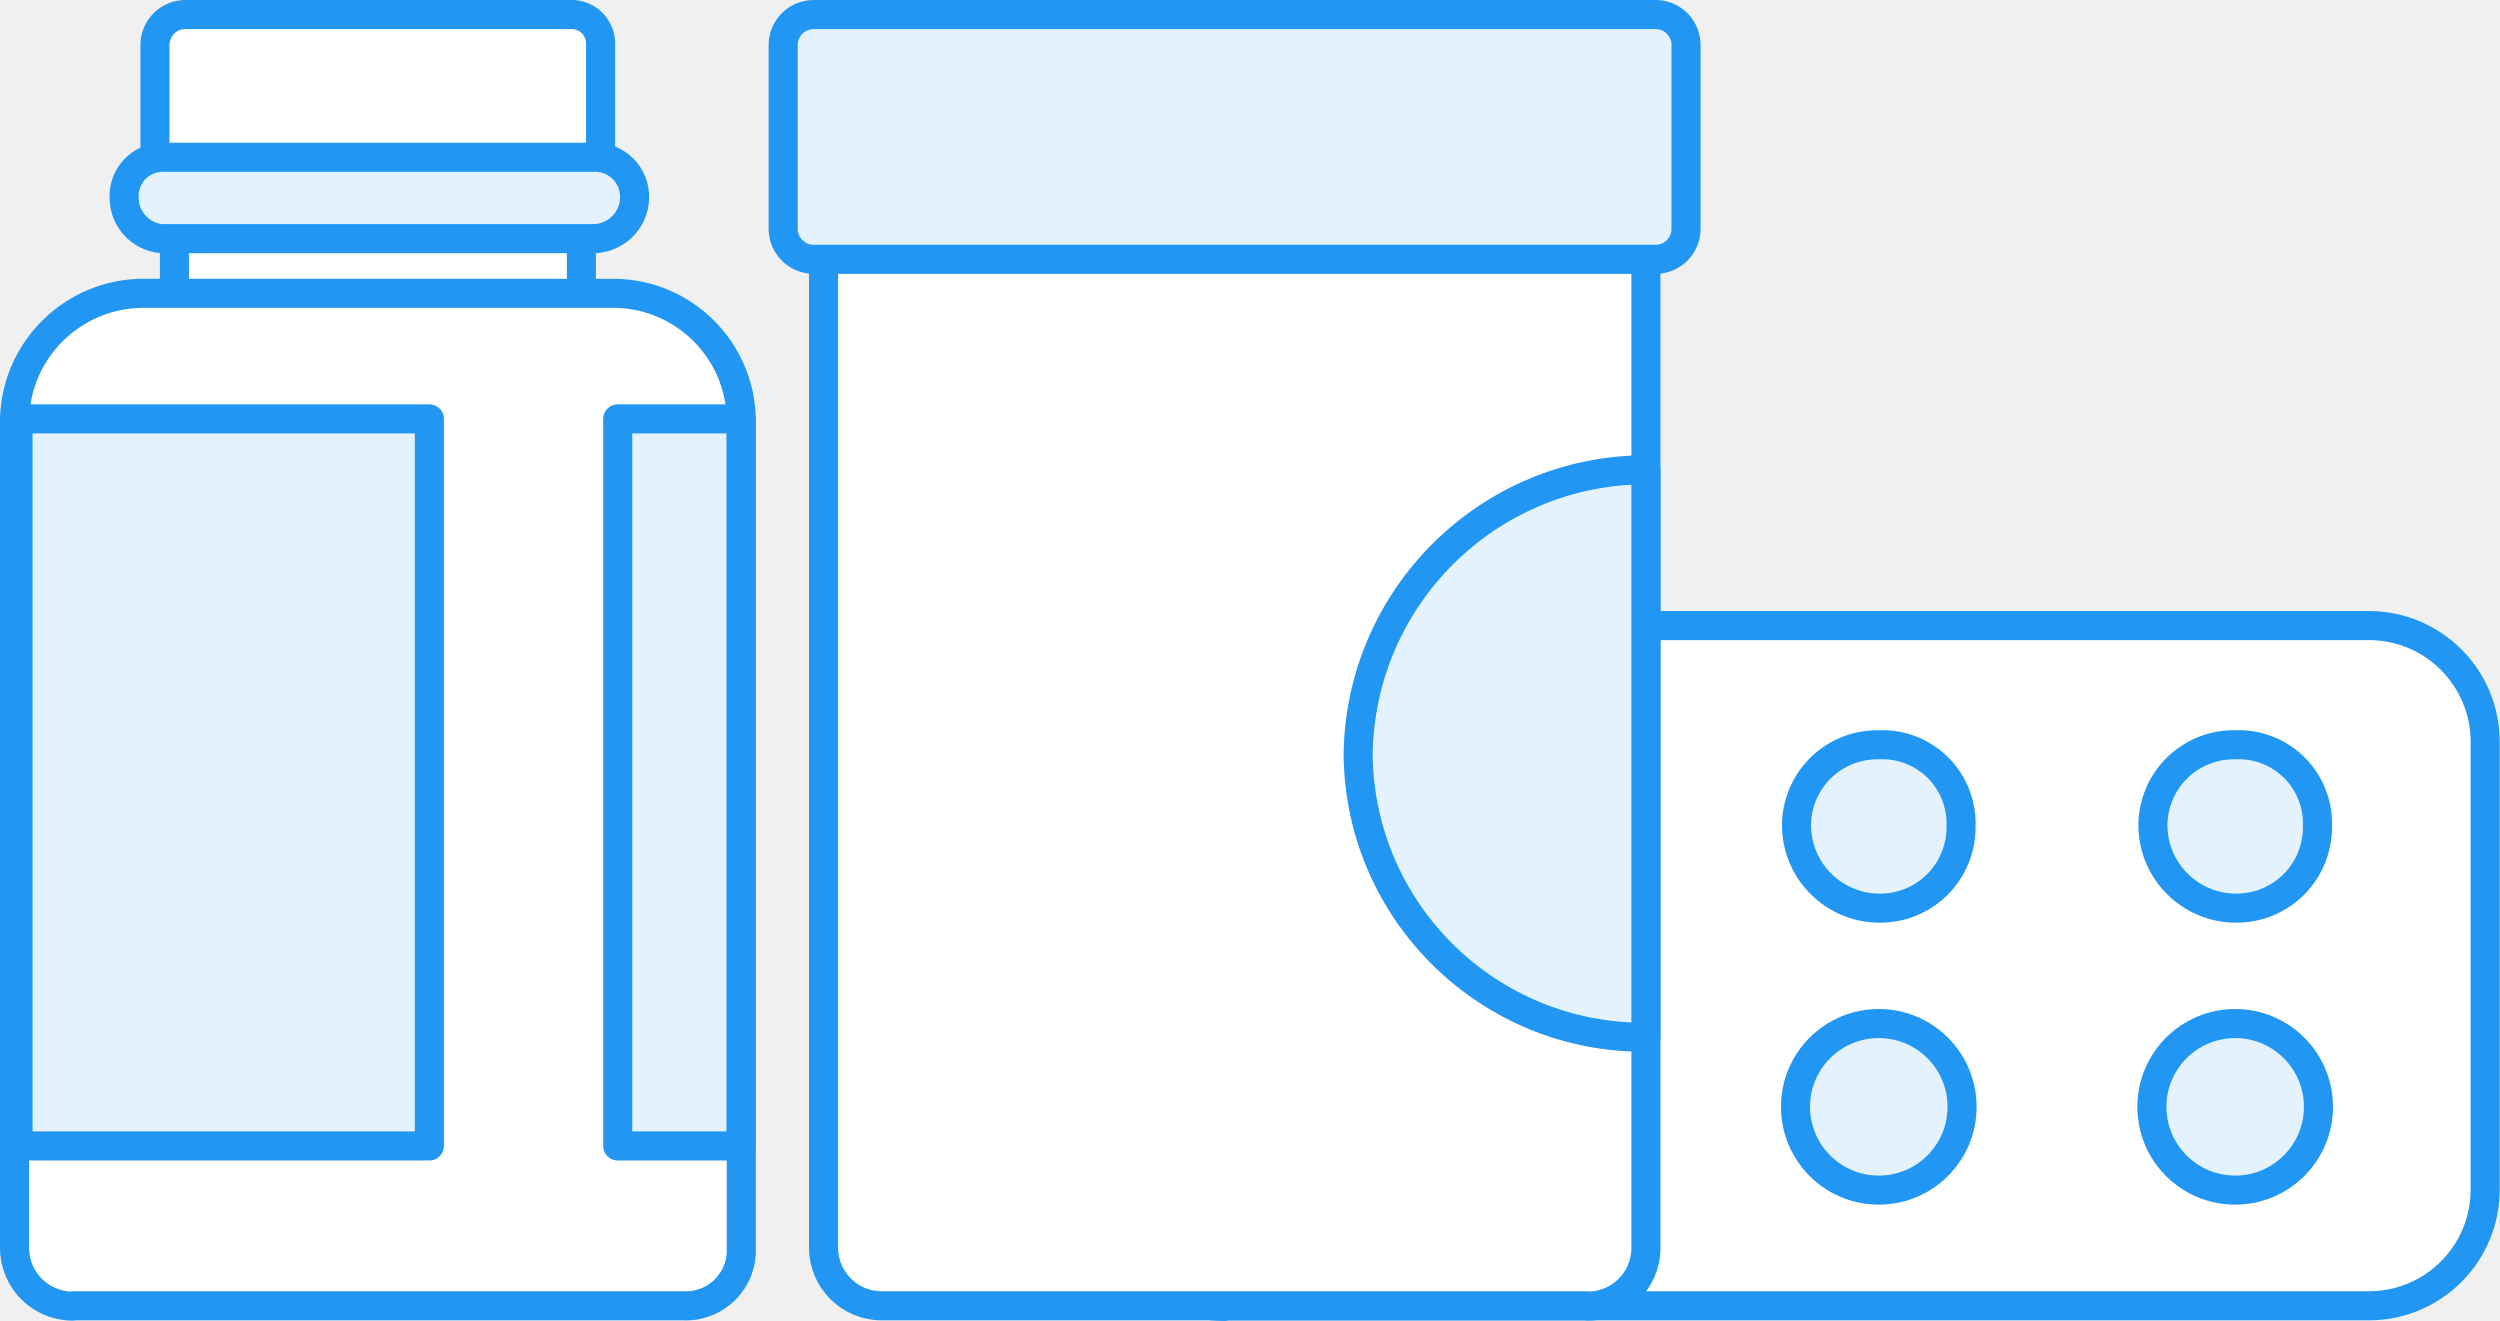
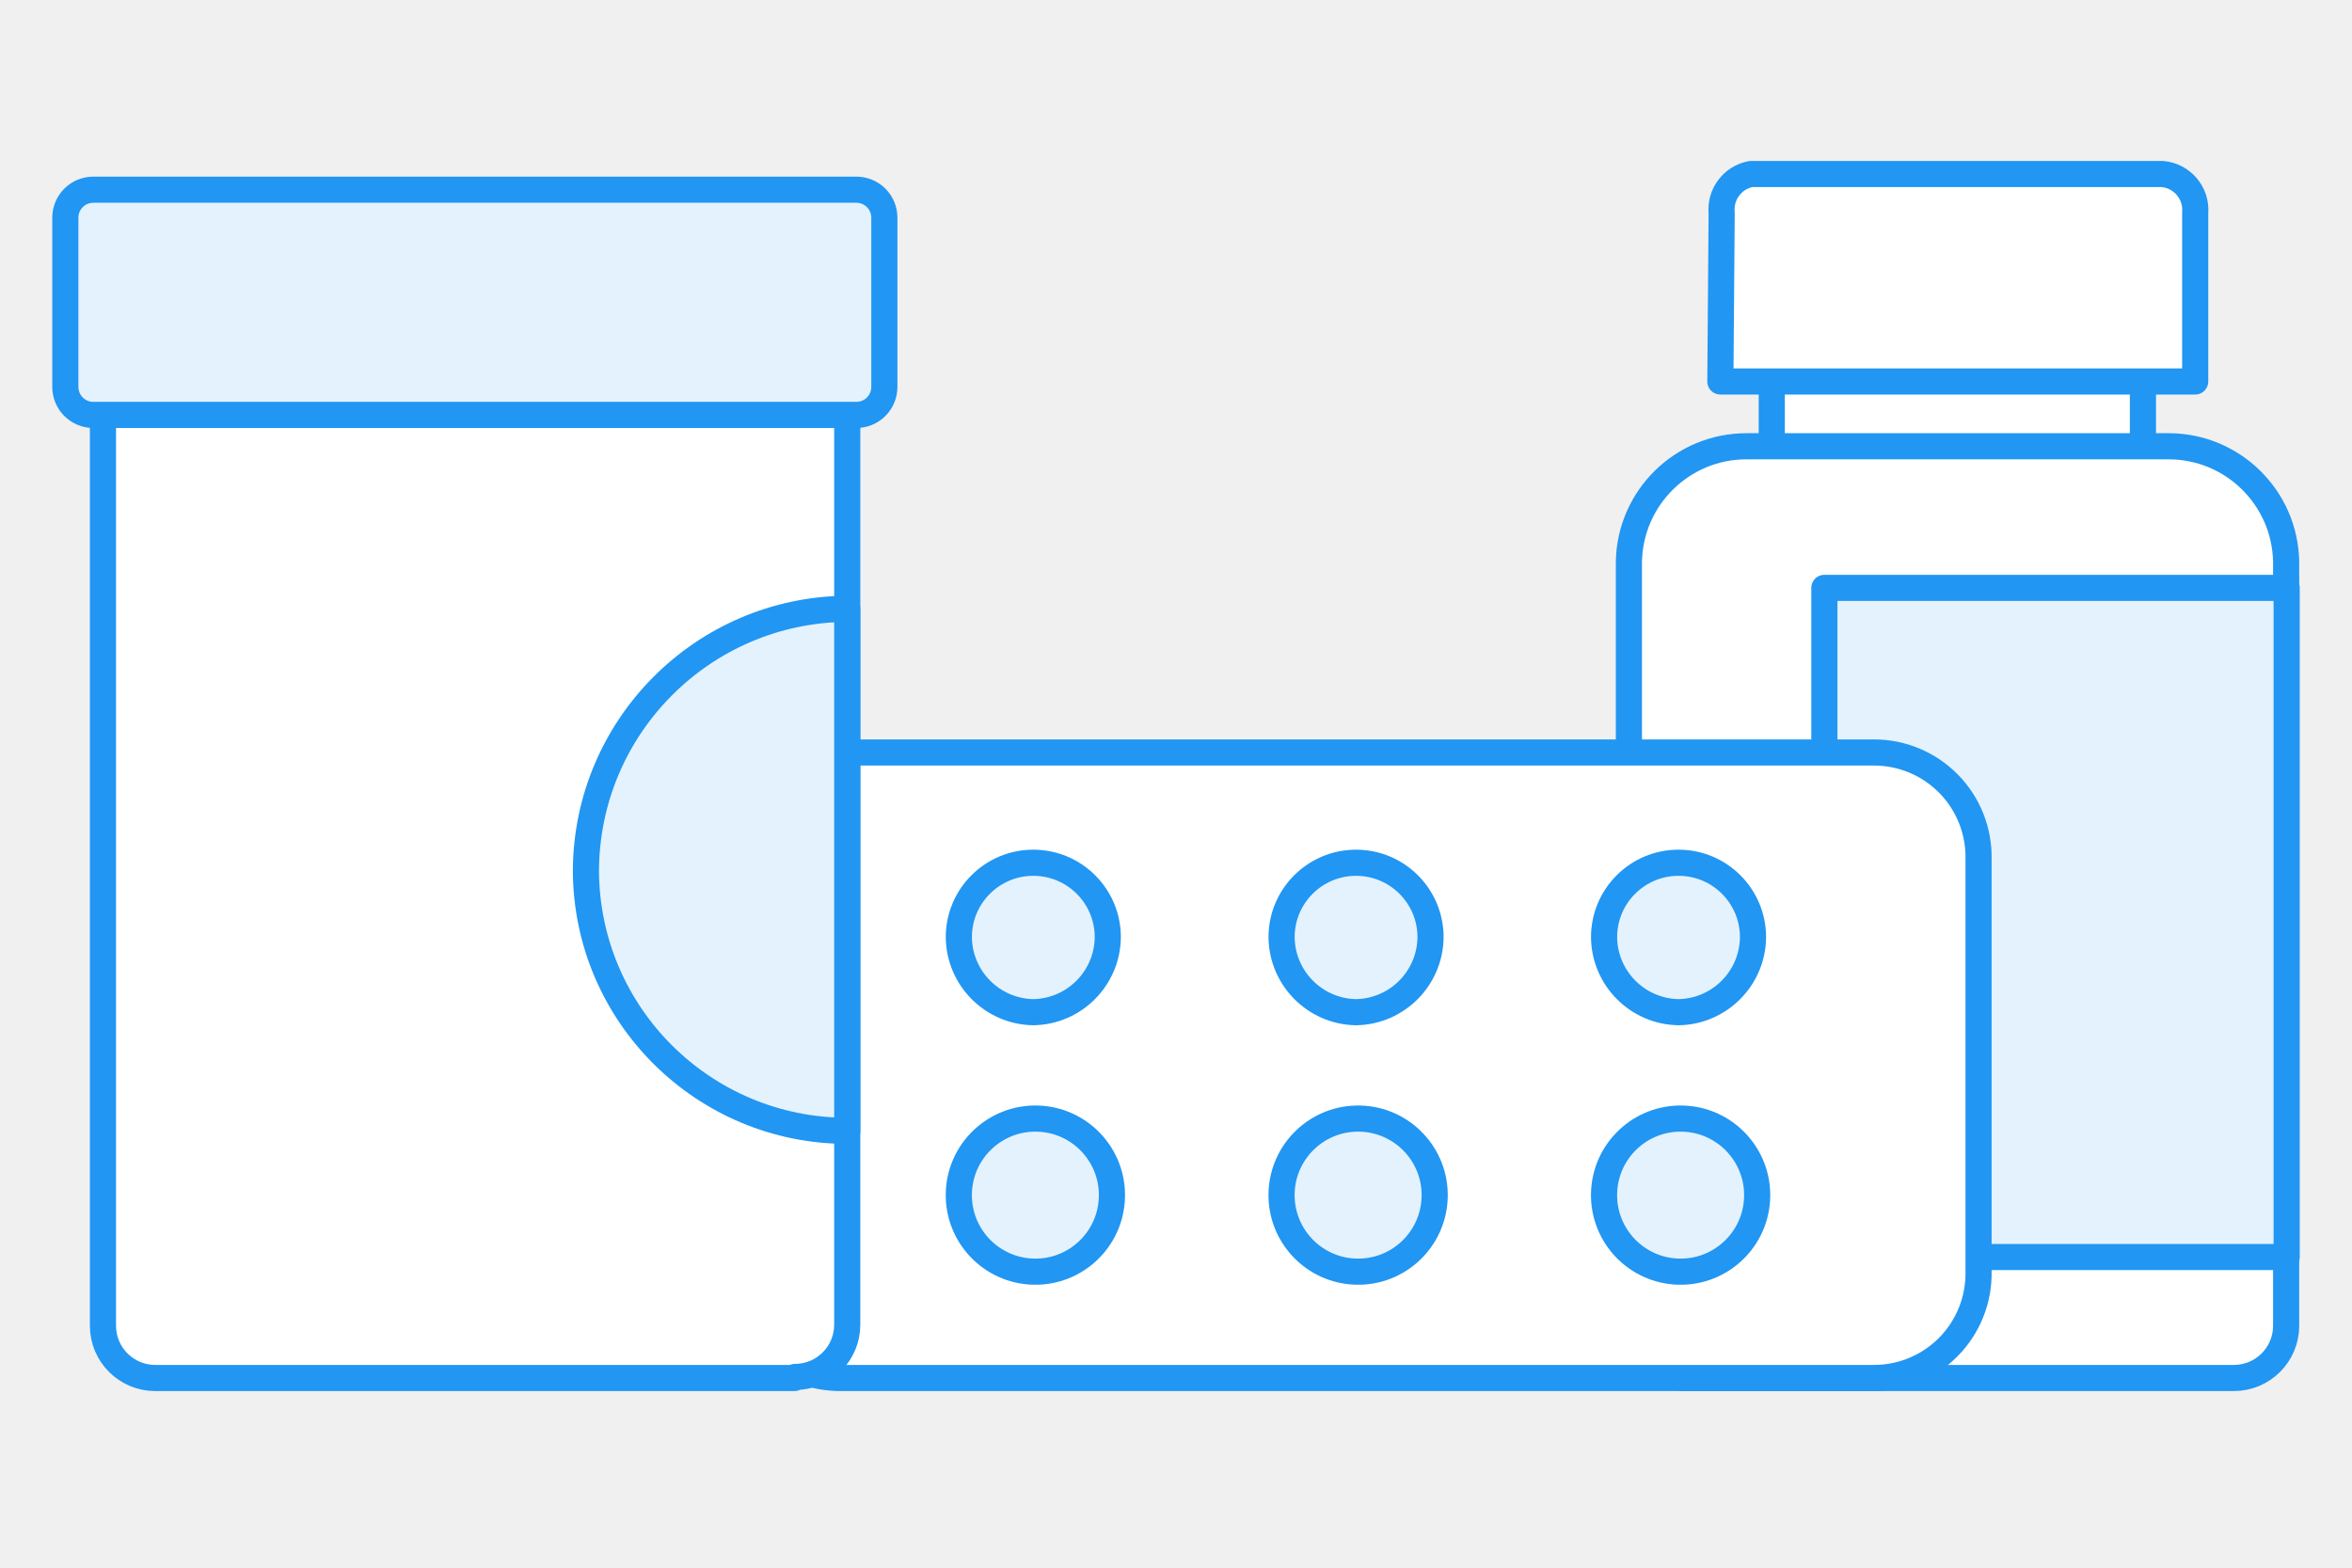
- <svg xmlns="http://www.w3.org/2000/svg" width="86" height="45.42" viewBox="0 0 86 45.42">
-   <defs>
-     <clipPath id="41734ef6-c1ee-4464-9ef2-bbe944073c33" transform="translate(-2 -7.29)">
-       <rect width="90" height="60" style="fill:none" />
-     </clipPath>
-   </defs>
-   <g id="3c326f59-a57a-438a-bbc8-bd7e84c76ff8" data-name="Слой 2">
-     <g id="b7c2bc6a-360e-4b92-acd5-0dc92d7bb35b" data-name="Слой 1">
-       <g style="clip-path:url(#41734ef6-c1ee-4464-9ef2-bbe944073c33)">
-         <path d="M44.12,52.21H83.49a4,4,0,0,0,4-4V32.81a4,4,0,0,0-4-4H44.12a4,4,0,0,0-4,4V48.23a4,4,0,0,0,4,4Z" transform="translate(-2 -7.29)" style="fill:#fff;stroke:#2196f3;stroke-linecap:round;stroke-linejoin:round;fill-rule:evenodd" />
-         <path d="M56.61,52.21H32.33a2,2,0,0,1-2-2V14.34H58.62V50.22a2,2,0,0,1-2,2Z" transform="translate(-2 -7.29)" style="fill:#fff;stroke:#2196f3;stroke-linecap:round;stroke-linejoin:round;fill-rule:evenodd" />
-         <path d="M59,16.21H30a1.05,1.05,0,0,1-1.06-1.05V8.84A1.05,1.05,0,0,1,30,7.79H59A1.05,1.05,0,0,1,60,8.84v6.31A1.05,1.05,0,0,1,59,16.21Z" transform="translate(-2 -7.29)" style="fill:#e3f2fd;stroke:#2196f3;stroke-linecap:round;stroke-linejoin:round;fill-rule:evenodd" />
-         <path d="M8,24.51h14V12.7a2.41,2.41,0,0,0-2.48-2.45H10.52A2.41,2.41,0,0,0,8,12.7Z" transform="translate(-2 -7.29)" style="fill:#fff;stroke:#2196f3;stroke-linecap:round;stroke-linejoin:round;fill-rule:evenodd" />
-         <path d="M4.5,52.21h21a1.91,1.91,0,0,0,2-2V21.7a4.41,4.41,0,0,0-4.36-4.32H7A4.44,4.44,0,0,0,2.5,21.7V50.22a2,2,0,0,0,2,2Z" transform="translate(-2 -7.29)" style="fill:#fff;stroke:#2196f3;stroke-linecap:round;stroke-linejoin:round;fill-rule:evenodd" />
-         <path d="M7.33,13.4H22.66V8.84a1,1,0,0,0-.94-1.05H8.39A1.05,1.05,0,0,0,7.33,8.84Z" transform="translate(-2 -7.29)" style="fill:#fff;stroke:#2196f3;stroke-linecap:round;stroke-linejoin:round;fill-rule:evenodd" />
-         <path d="M7.57,12.7H22.42a1.36,1.36,0,0,1,1.41,1.4h0a1.43,1.43,0,0,1-1.41,1.4H7.57a1.41,1.41,0,0,1-1.3-1.4h0a1.33,1.33,0,0,1,1.3-1.4Z" transform="translate(-2 -7.29)" style="fill:#e3f2fd;stroke:#2196f3;stroke-linecap:round;stroke-linejoin:round;fill-rule:evenodd" />
-         <rect x="0.62" y="14.41" width="14.15" height="25.01" style="fill:#e3f2fd;stroke:#2196f3;stroke-linecap:round;stroke-linejoin:round" />
-         <rect x="21.25" y="14.41" width="4.24" height="25.01" style="fill:#e3f2fd;stroke:#2196f3;stroke-linecap:round;stroke-linejoin:round" />
-         <path d="M78.89,38.53a2.78,2.78,0,0,0,2.83-2.81,2.71,2.71,0,0,0-2.83-2.81,2.78,2.78,0,0,0-2.83,2.81,2.86,2.86,0,0,0,2.83,2.81Z" transform="translate(-2 -7.29)" style="fill:#e3f2fd;stroke:#2196f3;stroke-linecap:round;stroke-linejoin:round;fill-rule:evenodd" />
-         <path d="M78.89,48.23a2.86,2.86,0,0,0,0-5.73,2.86,2.86,0,0,0,0,5.73Z" transform="translate(-2 -7.29)" style="fill:#e3f2fd;stroke:#2196f3;stroke-linecap:round;stroke-linejoin:round;fill-rule:evenodd" />
-         <path d="M66.63,38.53a2.78,2.78,0,0,0,2.83-2.81,2.71,2.71,0,0,0-2.83-2.81,2.78,2.78,0,0,0-2.83,2.81,2.86,2.86,0,0,0,2.83,2.81Z" transform="translate(-2 -7.29)" style="fill:#e3f2fd;stroke:#2196f3;stroke-linecap:round;stroke-linejoin:round;fill-rule:evenodd" />
-         <path d="M66.63,48.23a2.86,2.86,0,0,0,0-5.73,2.86,2.86,0,0,0,0,5.73Z" transform="translate(-2 -7.29)" style="fill:#e3f2fd;stroke:#2196f3;stroke-linecap:round;stroke-linejoin:round;fill-rule:evenodd" />
-         <path d="M58.62,33.27V23.45a9.92,9.92,0,0,0-9.9,9.82,9.82,9.82,0,0,0,9.9,9.7Z" transform="translate(-2 -7.29)" style="fill:#e3f2fd;stroke:#2196f3;stroke-linecap:round;stroke-linejoin:round;fill-rule:evenodd" />
-       </g>
-     </g>
+ <svg xmlns="http://www.w3.org/2000/svg" viewBox="0 0 90 60">
+   <g id="4ed19946-c540-4a0c-8bcf-fe2873b09ffa" data-name="solutions-10">
+     <path d="M67.79,24.38H82V12.29a2.54,2.54,0,0,0-2.61-2.51H70.29a2.52,2.52,0,0,0-2.49,2.51Z" style="fill:#fff;stroke:#2196f3;stroke-linecap:round;stroke-linejoin:round;fill-rule:evenodd" />
+     <path d="M64.35,52.74H85.48a2,2,0,0,0,2-2V21.5A4.5,4.5,0,0,0,83,17.08H66.84a4.5,4.5,0,0,0-4.51,4.43V50.7a1.94,1.94,0,0,0,2,2Z" style="fill:#fff;stroke:#2196f3;stroke-linecap:round;stroke-linejoin:round;fill-rule:evenodd" />
+     <path d="M65.83,14.6H84V8.15a1.38,1.38,0,0,0-1.26-1.49H67a1.38,1.38,0,0,0-1.12,1.49Z" style="fill:#fff;stroke:#2196f3;stroke-linecap:round;stroke-linejoin:round;fill-rule:evenodd" />
+     <rect x="69.81" y="22.5" width="17.69" height="25.61" style="fill:#e3f2fd;stroke:#2196f3;stroke-linecap:round;stroke-linejoin:round" />
+     <path d="M32.06,52.74H71.71a4,4,0,0,0,4-4.07V32.87a4,4,0,0,0-4-4.07H32.06a4.1,4.1,0,0,0-4,4.07V48.67a4.1,4.1,0,0,0,4,4.07Z" style="fill:#fff;stroke:#2196f3;stroke-linecap:round;stroke-linejoin:round;fill-rule:evenodd" />
+     <path d="M30.4,52.74H5.94a2,2,0,0,1-2-2V14H32.42V50.7a2,2,0,0,1-2,2Z" style="fill:#fff;stroke:#2196f3;stroke-linecap:round;stroke-linejoin:round;fill-rule:evenodd" />
+     <path d="M32.77,15.88H3.57A1.07,1.07,0,0,1,2.5,14.8V8.34A1.07,1.07,0,0,1,3.57,7.26h29.2a1.07,1.07,0,0,1,1.07,1.08V14.8a1.07,1.07,0,0,1-1.07,1.08Z" style="fill:#e3f2fd;stroke:#2196f3;stroke-linecap:round;stroke-linejoin:round;fill-rule:evenodd" />
+     <path d="M32.42,33.35V23.3a10.07,10.07,0,0,0-10,10.05,10,10,0,0,0,10,9.93Z" style="fill:#e3f2fd;stroke:#2196f3;stroke-linecap:round;stroke-linejoin:round;fill-rule:evenodd" />
+     <path d="M64.23,38.74a2.9,2.9,0,0,0,2.85-2.87,2.85,2.85,0,1,0-5.7,0,2.9,2.9,0,0,0,2.85,2.87Z" style="fill:#e3f2fd;stroke:#2196f3;stroke-linecap:round;stroke-linejoin:round;fill-rule:evenodd" />
+     <path d="M64.23,48.67a2.93,2.93,0,1,0-2.85-3,2.93,2.93,0,0,0,2.85,3Z" style="fill:#e3f2fd;stroke:#2196f3;stroke-linecap:round;stroke-linejoin:round;fill-rule:evenodd" />
+     <path d="M51.89,38.74a2.9,2.9,0,0,0,2.85-2.87,2.85,2.85,0,1,0-5.7,0,2.9,2.9,0,0,0,2.85,2.87Z" style="fill:#e3f2fd;stroke:#2196f3;stroke-linecap:round;stroke-linejoin:round;fill-rule:evenodd" />
+     <path d="M51.89,48.67a2.93,2.93,0,1,0-2.85-3,2.93,2.93,0,0,0,2.85,3Z" style="fill:#e3f2fd;stroke:#2196f3;stroke-linecap:round;stroke-linejoin:round;fill-rule:evenodd" />
+     <path d="M39.54,38.74a2.9,2.9,0,0,0,2.85-2.87,2.85,2.85,0,1,0-5.7,0,2.9,2.9,0,0,0,2.85,2.87Z" style="fill:#e3f2fd;stroke:#2196f3;stroke-linecap:round;stroke-linejoin:round;fill-rule:evenodd" />
+     <path d="M39.54,48.67a2.93,2.93,0,1,0-2.85-3,2.93,2.93,0,0,0,2.85,3Z" style="fill:#e3f2fd;stroke:#2196f3;stroke-linecap:round;stroke-linejoin:round;fill-rule:evenodd" />
  </g>
</svg>
